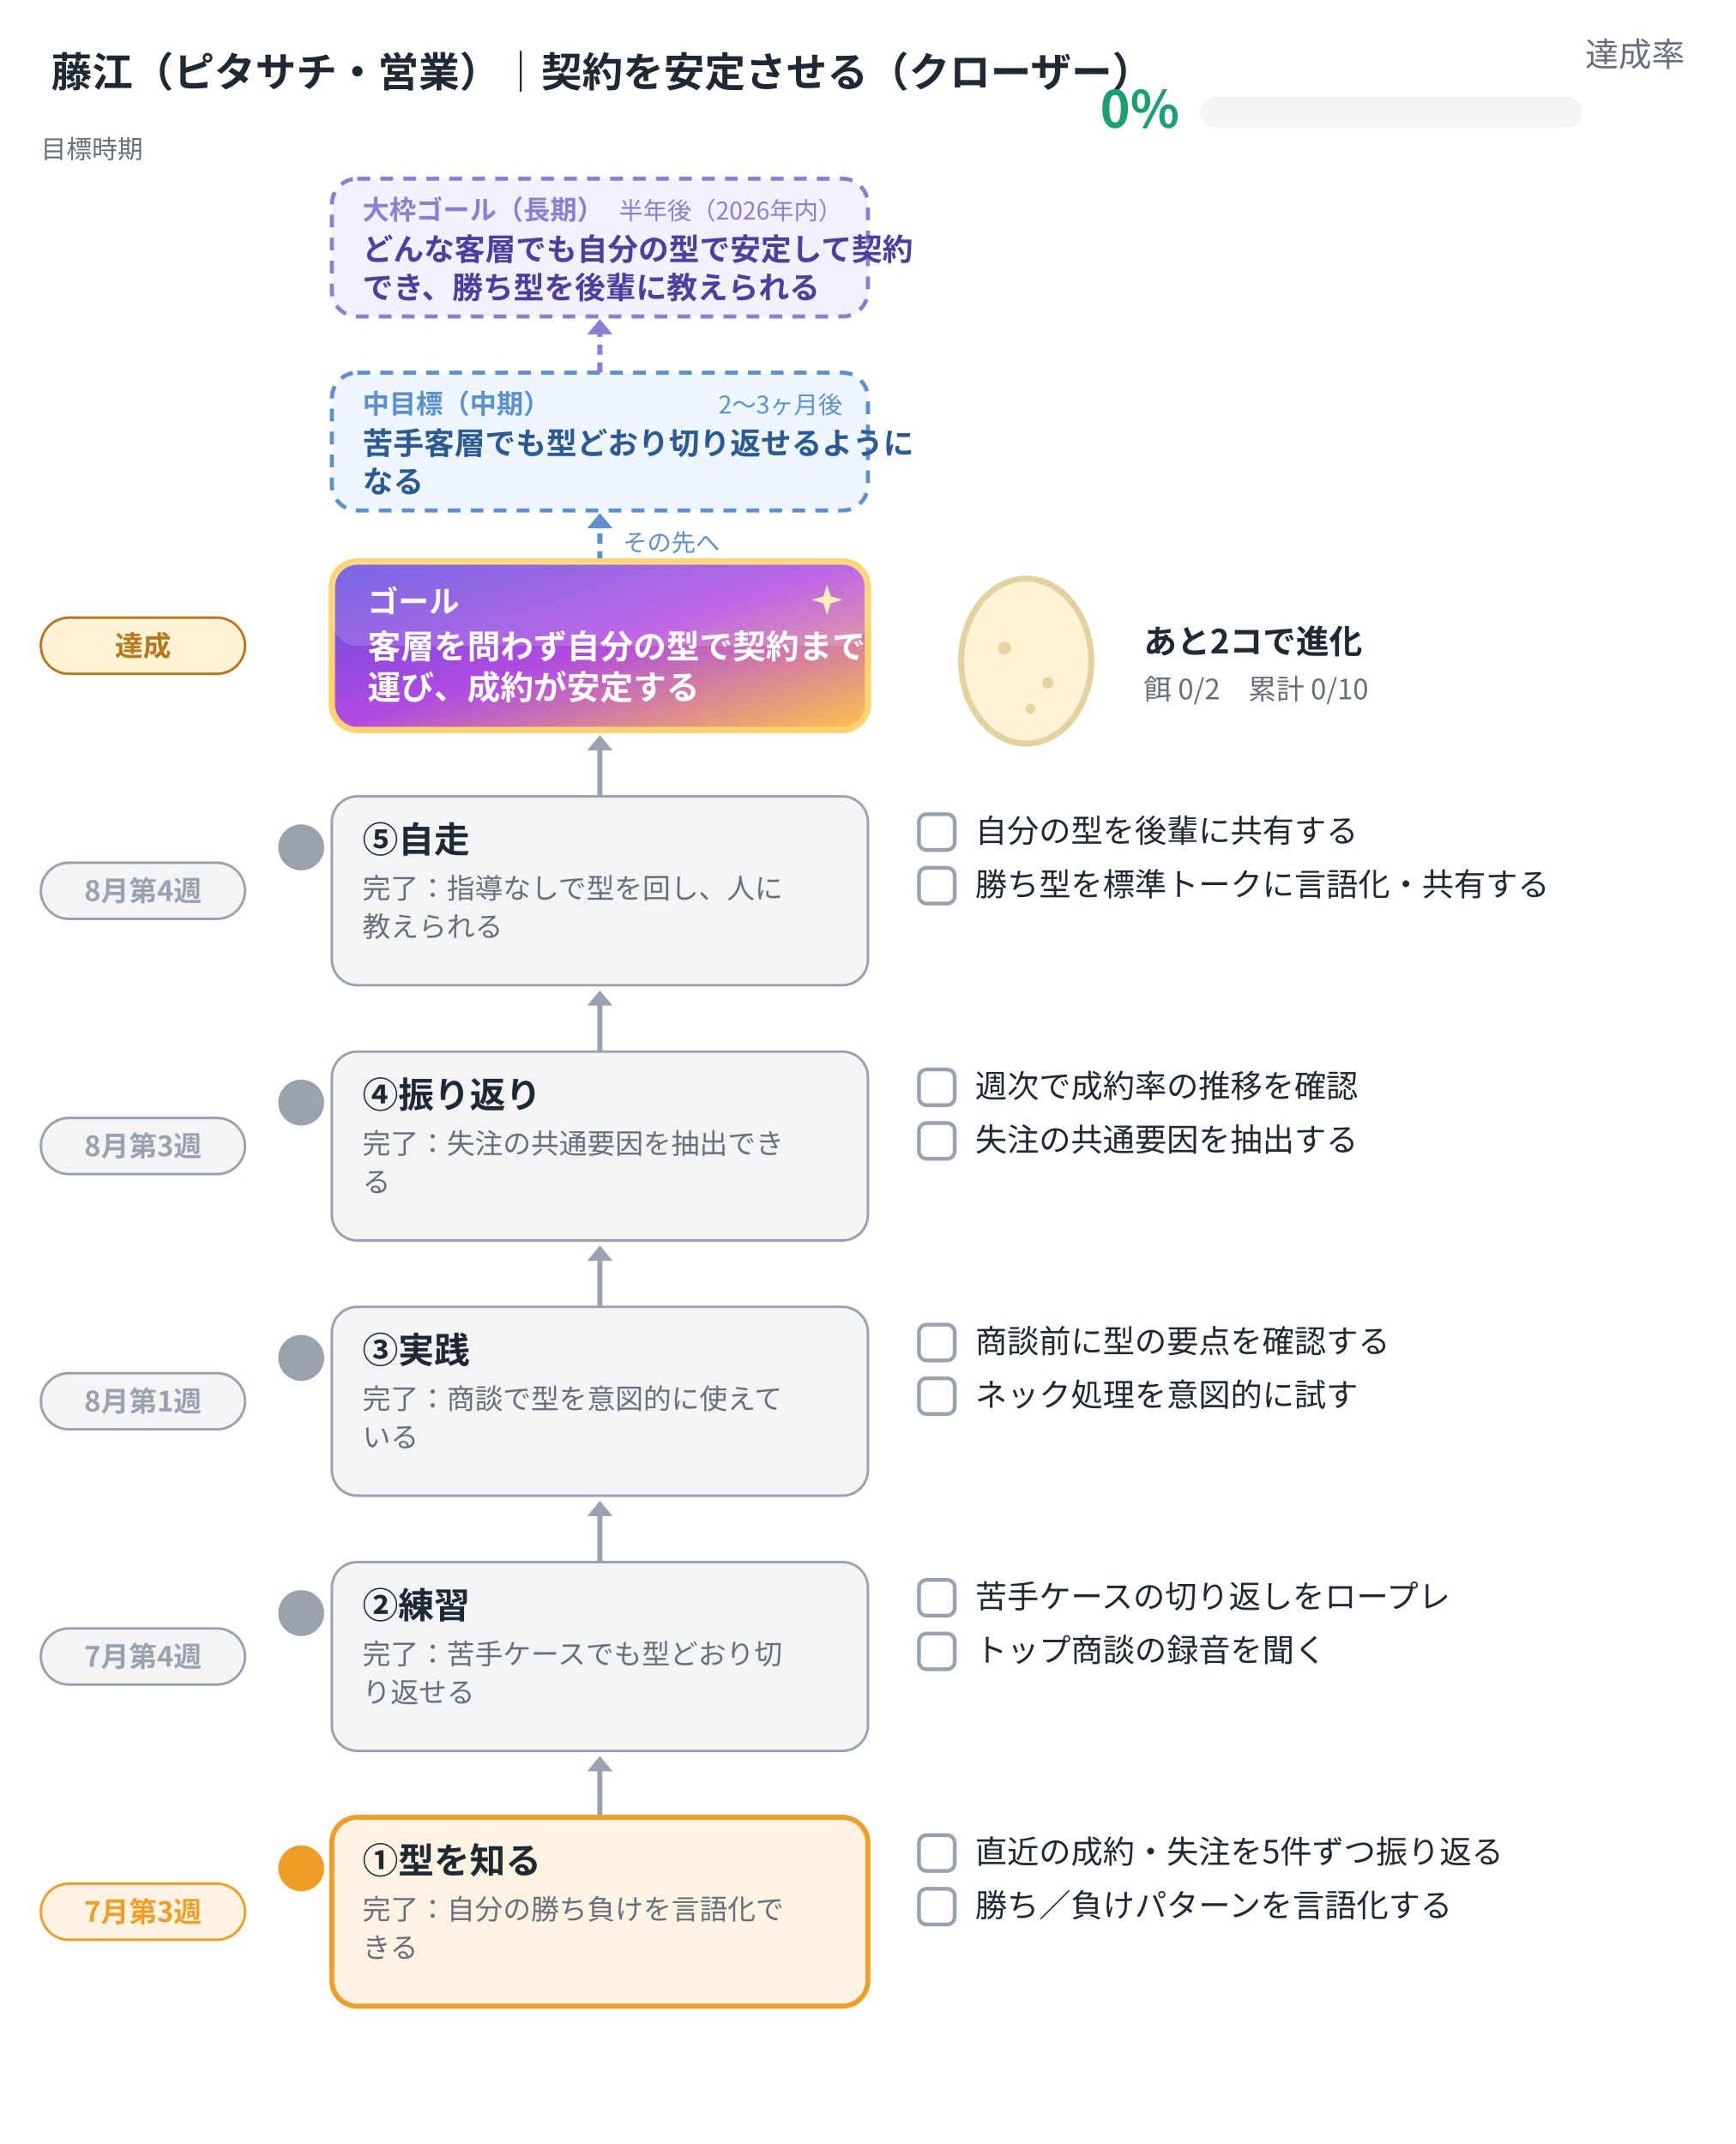
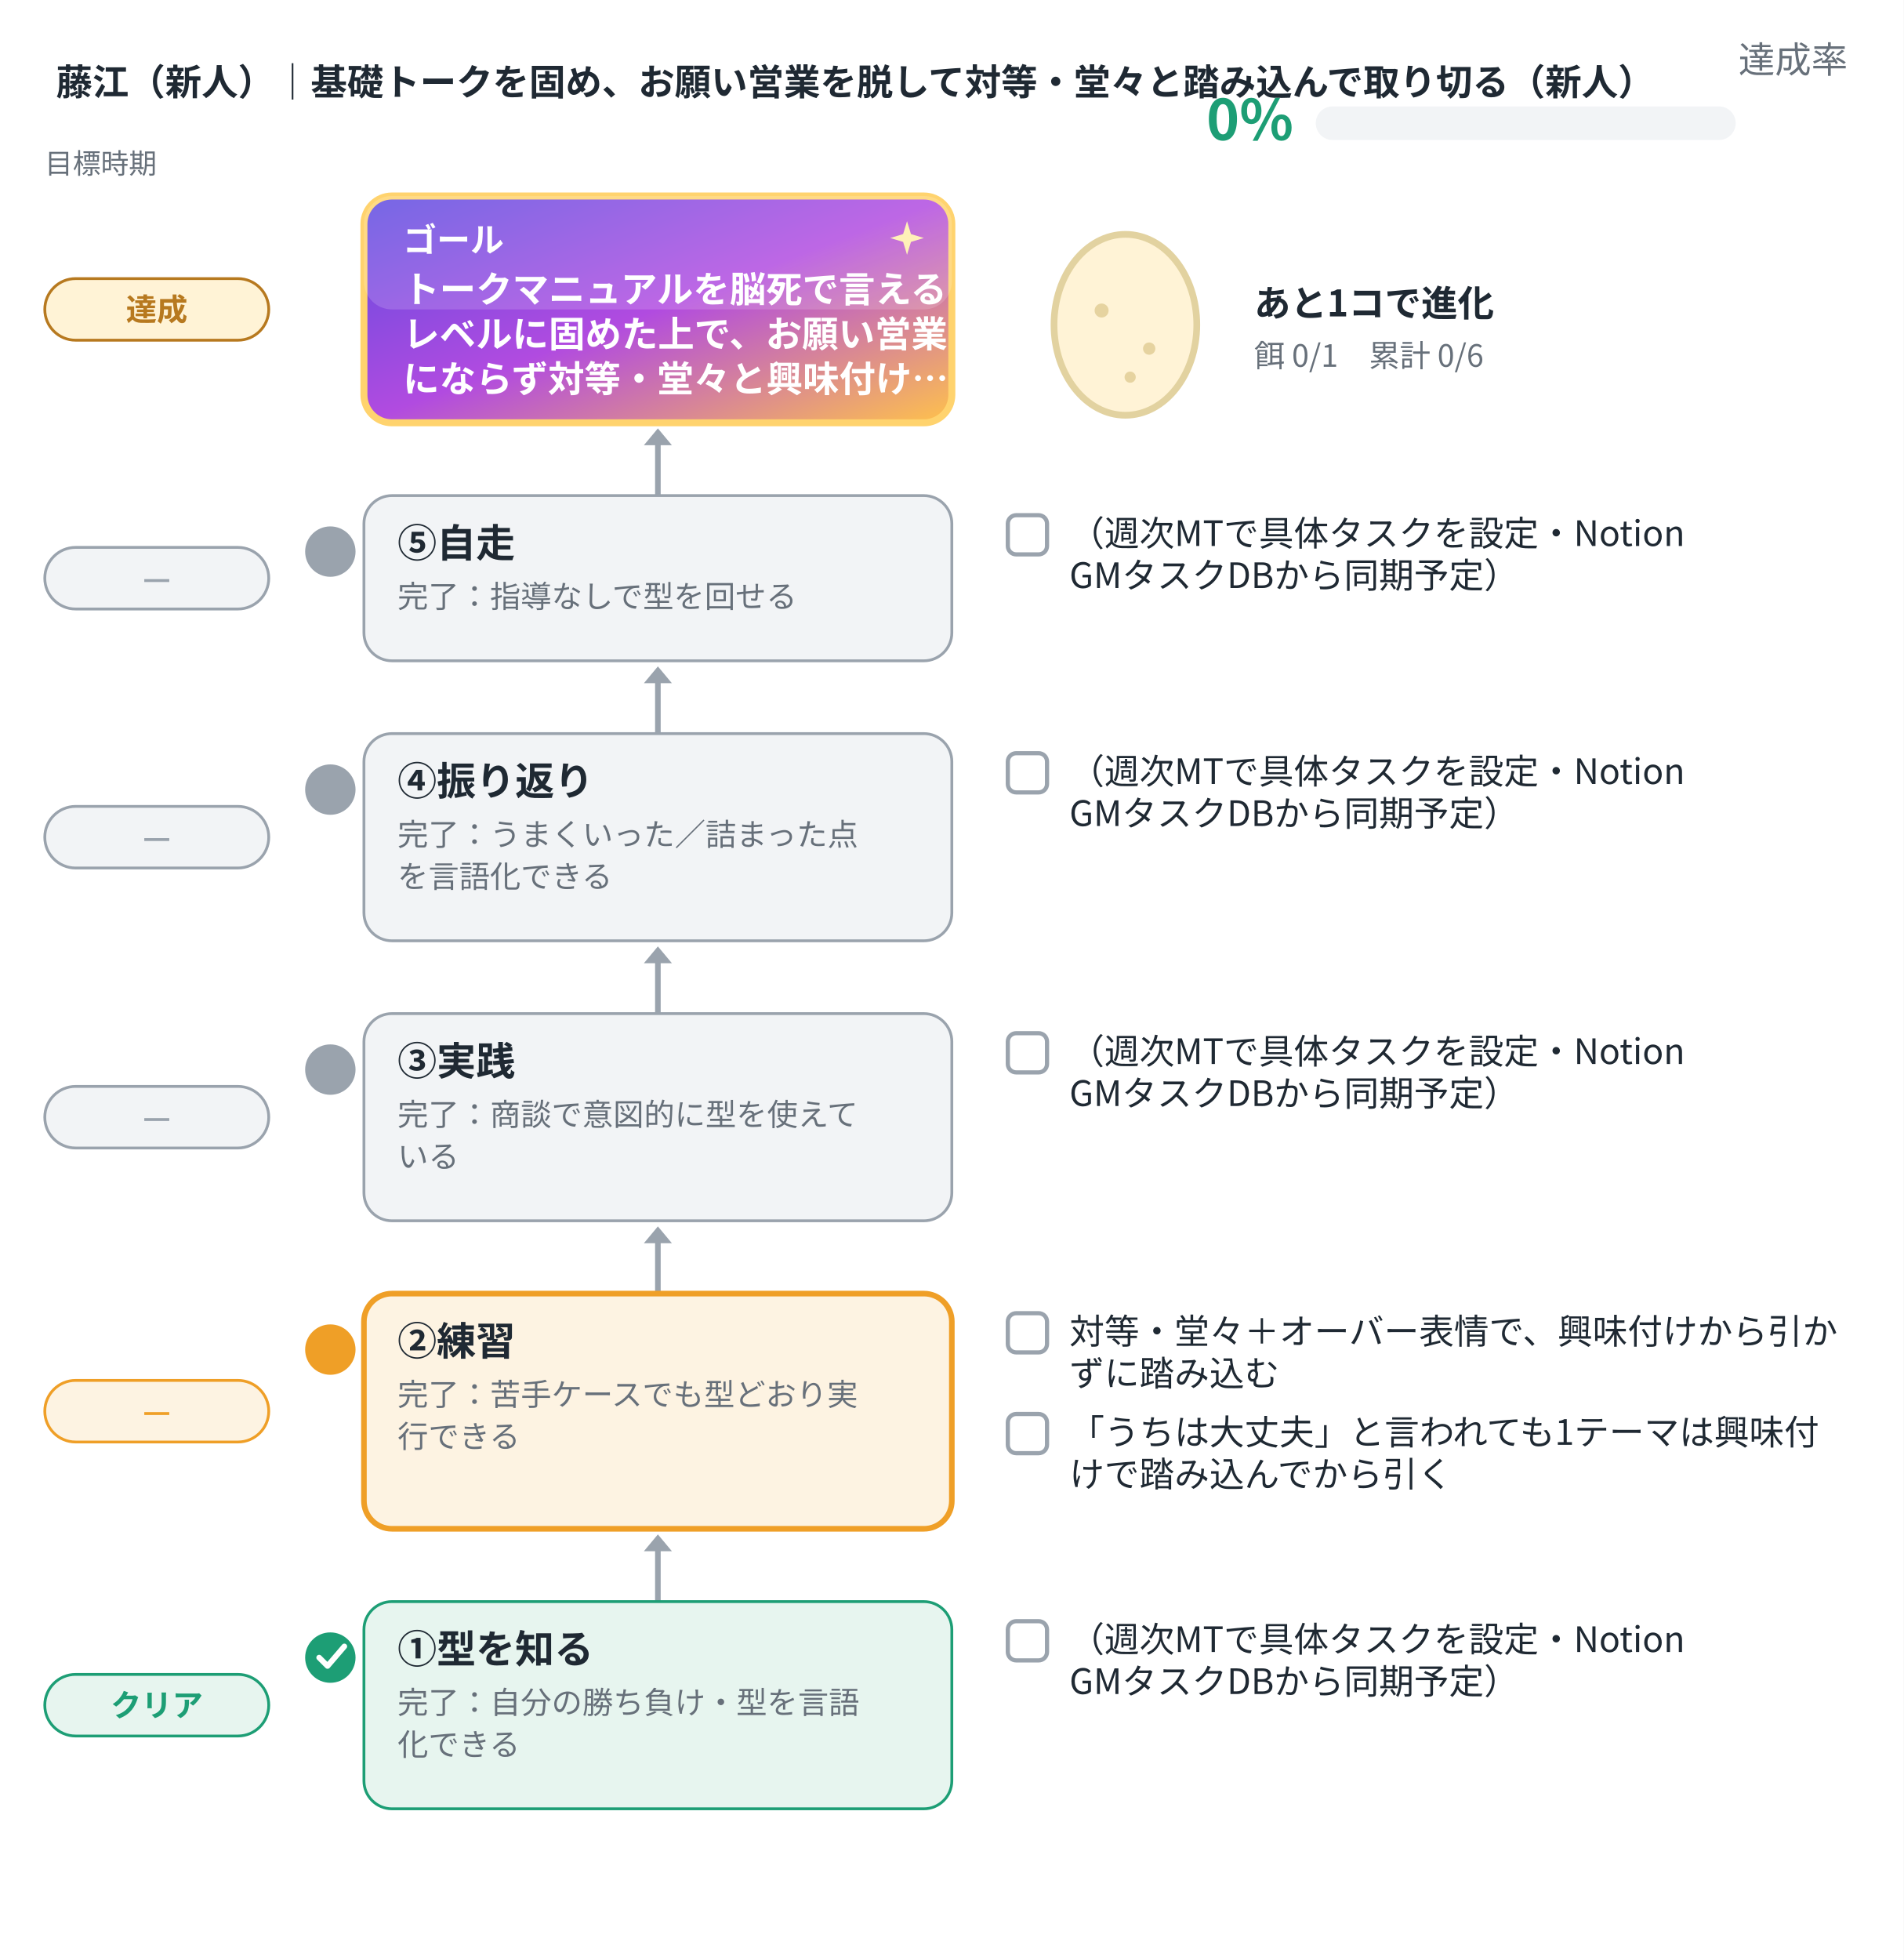
- <svg xmlns="http://www.w3.org/2000/svg" viewBox="0 0 680 840" font-family="Hiragino Sans, 'Noto Sans CJK JP', 'Yu Gothic', sans-serif" width="680" height="840">
+ <svg xmlns="http://www.w3.org/2000/svg" viewBox="0 0 680 700" font-family="Hiragino Sans, 'Noto Sans CJK JP', 'Yu Gothic', sans-serif" width="680" height="700">
  <defs>
    <linearGradient id="goalGrad" x1="0" y1="0" x2="1" y2="1">
      <stop offset="0" stop-color="#5B4BE0" />
      <stop offset="0.5" stop-color="#B14BE0" />
      <stop offset="1" stop-color="#FFC24B" />
    </linearGradient>
    <linearGradient id="phx" x1="0" y1="0" x2="0" y2="1">
      <stop offset="0" stop-color="#FFE259" />
      <stop offset="0.5" stop-color="#FF9A00" />
      <stop offset="1" stop-color="#FF3D00" />
    </linearGradient>
    <linearGradient id="phx2" x1="0" y1="0" x2="0" y2="1">
      <stop offset="0" stop-color="#FFF0A0" />
      <stop offset="1" stop-color="#FF7A00" />
    </linearGradient>
    <linearGradient id="hen" x1="0" y1="0" x2="1" y2="1">
      <stop offset="0" stop-color="#37C9B0" />
      <stop offset="0.6" stop-color="#3DA0E8" />
      <stop offset="1" stop-color="#7A5BE0" />
    </linearGradient>
    <linearGradient id="pcock" x1="0" y1="0" x2="0" y2="1">
      <stop offset="0" stop-color="#2BD0C0" />
      <stop offset="0.55" stop-color="#2E8FD0" />
      <stop offset="1" stop-color="#2E4BB0" />
    </linearGradient>
    <linearGradient id="gold" x1="0" y1="0" x2="0" y2="1">
      <stop offset="0" stop-color="#FFF0A8" />
      <stop offset="0.5" stop-color="#F2C230" />
      <stop offset="1" stop-color="#C8901A" />
    </linearGradient>
  </defs>
-   <rect x="0" y="0" width="680" height="840" fill="#FFFFFF" />
-   <text x="20" y="34" font-size="16" font-weight="700" fill="#1F2933">藤江（ピタサチ・営業）｜契約を安定させる（クローザー）</text>
+   <rect x="0" y="0" width="680" height="700" fill="#FFFFFF" />
+   <text x="20" y="34" font-size="13" font-weight="700" fill="#1F2933">藤江（新人）｜基礎トークを固め、お願い営業を脱して対等・堂々と踏み込んで取り切る（新人）</text>
  <text x="660" y="26" text-anchor="end" font-size="13" fill="#67707A">達成率</text>
  <text x="462" y="50" text-anchor="end" font-size="20" font-weight="700" fill="#1D9E75">0%</text>
  <rect x="470" y="38" width="150" height="12" rx="6" fill="#F2F4F6" />
  <rect x="470" y="38" width="0" height="12" rx="6" fill="#1D9E75" />
-   <rect x="130" y="70" width="210" height="54" rx="10" fill="#F3F0FF" stroke="#8A7FD0" stroke-width="1.6" stroke-dasharray="5 4" />
-   <text x="142" y="86" font-size="10.5" font-weight="700" fill="#8A7FD0">大枠ゴール（長期）</text>
-   <text x="330" y="86" text-anchor="end" font-size="9.5" fill="#8A7FD0">半年後（2026年内）</text>
-   <text x="142" y="102" font-size="12" font-weight="600" fill="#4B3FA0">どんな客層でも自分の型で安定して契約</text>
-   <text x="142" y="117" font-size="12" font-weight="600" fill="#4B3FA0">でき、勝ち型を後輩に教えられる</text>
-   <rect x="130" y="146" width="210" height="54" rx="10" fill="#EEF6FF" stroke="#5C90CE" stroke-width="1.6" stroke-dasharray="5 4" />
-   <text x="142" y="162" font-size="10.5" font-weight="700" fill="#5C90CE">中目標（中期）</text>
-   <text x="330" y="162" text-anchor="end" font-size="9.5" fill="#5C90CE">2〜3ヶ月後</text>
-   <text x="142" y="178" font-size="12" font-weight="600" fill="#2C5A93">苦手客層でも型どおり切り返せるように</text>
-   <text x="142" y="193" font-size="12" font-weight="600" fill="#2C5A93">なる</text>
-   <line x1="235.0" y1="220" x2="235.0" y2="205" stroke="#5C90CE" stroke-width="2" stroke-dasharray="4 3" />
-   <path d="M230.0,207 L235.0,201 L240.0,207 Z" fill="#5C90CE" />
-   <text x="244.0" y="216" font-size="9.5" fill="#5C90CE">その先へ</text>
-   <line x1="235.0" y1="146" x2="235.0" y2="129" stroke="#8A7FD0" stroke-width="2" stroke-dasharray="4 3" />
-   <path d="M230.0,131 L235.0,125 L240.0,131 Z" fill="#8A7FD0" />
-   <rect x="130" y="220" width="210" height="66" rx="10" fill="url(#goalGrad)" stroke="#FFD36E" stroke-width="2.5" />
-   <rect x="130" y="220" width="210" height="33.0" rx="10" fill="#FFFFFF" opacity="0.16" />
-   <text x="144" y="240" font-size="12" font-weight="700" fill="#FFFFFF">ゴール</text>
-   <polygon points="324.0,229.0 325.4,233.6 330.0,235.0 325.4,236.4 324.0,241.0 322.6,236.4 318.0,235.0 322.6,233.6" fill="#FFF1B8" />
-   <text x="144" y="258" font-size="13" font-weight="600" fill="#FFFFFF">客層を問わず自分の型で契約まで</text>
-   <text x="144" y="274" font-size="13" font-weight="600" fill="#FFFFFF">運び、成約が安定する</text>
-   <rect x="16" y="242.0" width="80" height="22" rx="11" fill="#FFF3D6" stroke="#B7791F" stroke-width="1" />
-   <text x="56.0" y="257.0" text-anchor="middle" font-size="11" font-weight="700" fill="#B7791F">達成</text>
-   <ellipse cx="402.0" cy="259.0" rx="25.5" ry="32.3" fill="#FFF3D6" />
-   <ellipse cx="402.0" cy="259.0" rx="25.5" ry="32.3" fill="none" stroke="#E2D2A0" stroke-width="2.4" />
-   <circle cx="393.5" cy="253.9" r="2.5" fill="#E6D3A0" />
-   <circle cx="410.5" cy="267.5" r="2.2" fill="#E6D3A0" />
-   <circle cx="403.7" cy="277.7" r="2.0" fill="#E6D3A0" />
-   <text x="448" y="256" font-size="13" font-weight="700" fill="#1F2933">あと2コで進化</text>
-   <text x="448" y="274" font-size="11" fill="#67707A">餌 0/2　累計 0/10</text>
+   <rect x="130" y="70" width="210" height="81" rx="10" fill="url(#goalGrad)" stroke="#FFD36E" stroke-width="2.5" />
+   <rect x="130" y="70" width="210" height="40.5" rx="10" fill="#FFFFFF" opacity="0.16" />
+   <text x="144" y="90" font-size="12" font-weight="700" fill="#FFFFFF">ゴール</text>
+   <polygon points="324.0,79.0 325.4,83.6 330.0,85.0 325.4,86.4 324.0,91.0 322.6,86.4 318.0,85.0 322.6,83.6" fill="#FFF1B8" />
+   <text x="144" y="108" font-size="13" font-weight="600" fill="#FFFFFF">トークマニュアルを脳死で言える</text>
+   <text x="144" y="124" font-size="13" font-weight="600" fill="#FFFFFF">レベルに固めた上で、お願い営業</text>
+   <text x="144" y="140" font-size="13" font-weight="600" fill="#FFFFFF">にならず対等・堂々と興味付け…</text>
+   <rect x="16" y="99.5" width="80" height="22" rx="11" fill="#FFF3D6" stroke="#B7791F" stroke-width="1" />
+   <text x="56.0" y="114.5" text-anchor="middle" font-size="11" font-weight="700" fill="#B7791F">達成</text>
+   <ellipse cx="402.0" cy="116.0" rx="25.5" ry="32.3" fill="#FFF3D6" />
+   <ellipse cx="402.0" cy="116.0" rx="25.5" ry="32.3" fill="none" stroke="#E2D2A0" stroke-width="2.4" />
+   <circle cx="393.5" cy="110.9" r="2.5" fill="#E6D3A0" />
+   <circle cx="410.5" cy="124.5" r="2.2" fill="#E6D3A0" />
+   <circle cx="403.7" cy="134.7" r="2.0" fill="#E6D3A0" />
+   <text x="448" y="113" font-size="13" font-weight="700" fill="#1F2933">あと1コで進化</text>
+   <text x="448" y="131" font-size="11" fill="#67707A">餌 0/1　累計 0/6</text>
  <text x="16" y="62" font-size="10" fill="#67707A">目標時期</text>
-   <line x1="235.0" y1="312" x2="235.0" y2="292" stroke="#9AA3AD" stroke-width="2" />
-   <path d="M230.0,294 L235.0,288 L240.0,294 Z" fill="#9AA3AD" />
-   <rect x="130" y="312" width="210" height="74" rx="10" fill="#F2F4F6" stroke="#9AA3AD" stroke-width="1" />
-   <circle cx="118" cy="332" r="9" fill="#9AA3AD" />
-   <text x="142" y="334" font-size="14" font-weight="700" fill="#1F2933">⑤自走</text>
-   <text x="142" y="352" font-size="11" fill="#67707A">完了：指導なしで型を回し、人に</text>
-   <text x="142" y="367" font-size="11" fill="#67707A">教えられる</text>
-   <rect x="16" y="338.0" width="80" height="22" rx="11" fill="#F2F4F6" stroke="#9AA3AD" stroke-width="1" />
-   <text x="56.0" y="353.0" text-anchor="middle" font-size="11" font-weight="700" fill="#9AA3AD">8月第4週</text>
-   <rect x="360" y="319" width="14" height="14" rx="3" fill="#fff" stroke="#9AA3AD" stroke-width="1.5" />
-   <text x="382" y="330" font-size="12.5" fill="#1F2933">自分の型を後輩に共有する</text>
-   <rect x="360" y="340" width="14" height="14" rx="3" fill="#fff" stroke="#9AA3AD" stroke-width="1.5" />
-   <text x="382" y="351" font-size="12.5" fill="#1F2933">勝ち型を標準トークに言語化・共有する</text>
-   <line x1="235.0" y1="412" x2="235.0" y2="392" stroke="#9AA3AD" stroke-width="2" />
-   <path d="M230.0,394 L235.0,388 L240.0,394 Z" fill="#9AA3AD" />
-   <rect x="130" y="412" width="210" height="74" rx="10" fill="#F2F4F6" stroke="#9AA3AD" stroke-width="1" />
-   <circle cx="118" cy="432" r="9" fill="#9AA3AD" />
-   <text x="142" y="434" font-size="14" font-weight="700" fill="#1F2933">④振り返り</text>
-   <text x="142" y="452" font-size="11" fill="#67707A">完了：失注の共通要因を抽出でき</text>
-   <text x="142" y="467" font-size="11" fill="#67707A">る</text>
-   <rect x="16" y="438.0" width="80" height="22" rx="11" fill="#F2F4F6" stroke="#9AA3AD" stroke-width="1" />
-   <text x="56.0" y="453.0" text-anchor="middle" font-size="11" font-weight="700" fill="#9AA3AD">8月第3週</text>
-   <rect x="360" y="419" width="14" height="14" rx="3" fill="#fff" stroke="#9AA3AD" stroke-width="1.5" />
-   <text x="382" y="430" font-size="12.5" fill="#1F2933">週次で成約率の推移を確認</text>
-   <rect x="360" y="440" width="14" height="14" rx="3" fill="#fff" stroke="#9AA3AD" stroke-width="1.5" />
-   <text x="382" y="451" font-size="12.5" fill="#1F2933">失注の共通要因を抽出する</text>
-   <line x1="235.0" y1="512" x2="235.0" y2="492" stroke="#9AA3AD" stroke-width="2" />
-   <path d="M230.0,494 L235.0,488 L240.0,494 Z" fill="#9AA3AD" />
-   <rect x="130" y="512" width="210" height="74" rx="10" fill="#F2F4F6" stroke="#9AA3AD" stroke-width="1" />
-   <circle cx="118" cy="532" r="9" fill="#9AA3AD" />
-   <text x="142" y="534" font-size="14" font-weight="700" fill="#1F2933">③実践</text>
-   <text x="142" y="552" font-size="11" fill="#67707A">完了：商談で型を意図的に使えて</text>
-   <text x="142" y="567" font-size="11" fill="#67707A">いる</text>
-   <rect x="16" y="538.0" width="80" height="22" rx="11" fill="#F2F4F6" stroke="#9AA3AD" stroke-width="1" />
-   <text x="56.0" y="553.0" text-anchor="middle" font-size="11" font-weight="700" fill="#9AA3AD">8月第1週</text>
-   <rect x="360" y="519" width="14" height="14" rx="3" fill="#fff" stroke="#9AA3AD" stroke-width="1.5" />
-   <text x="382" y="530" font-size="12.5" fill="#1F2933">商談前に型の要点を確認する</text>
-   <rect x="360" y="540" width="14" height="14" rx="3" fill="#fff" stroke="#9AA3AD" stroke-width="1.5" />
-   <text x="382" y="551" font-size="12.5" fill="#1F2933">ネック処理を意図的に試す</text>
-   <line x1="235.0" y1="612" x2="235.0" y2="592" stroke="#9AA3AD" stroke-width="2" />
-   <path d="M230.0,594 L235.0,588 L240.0,594 Z" fill="#9AA3AD" />
-   <rect x="130" y="612" width="210" height="74" rx="10" fill="#F2F4F6" stroke="#9AA3AD" stroke-width="1" />
-   <circle cx="118" cy="632" r="9" fill="#9AA3AD" />
-   <text x="142" y="634" font-size="14" font-weight="700" fill="#1F2933">②練習</text>
-   <text x="142" y="652" font-size="11" fill="#67707A">完了：苦手ケースでも型どおり切</text>
-   <text x="142" y="667" font-size="11" fill="#67707A">り返せる</text>
-   <rect x="16" y="638.0" width="80" height="22" rx="11" fill="#F2F4F6" stroke="#9AA3AD" stroke-width="1" />
-   <text x="56.0" y="653.0" text-anchor="middle" font-size="11" font-weight="700" fill="#9AA3AD">7月第4週</text>
-   <rect x="360" y="619" width="14" height="14" rx="3" fill="#fff" stroke="#9AA3AD" stroke-width="1.5" />
-   <text x="382" y="630" font-size="12.5" fill="#1F2933">苦手ケースの切り返しをロープレ</text>
-   <rect x="360" y="640" width="14" height="14" rx="3" fill="#fff" stroke="#9AA3AD" stroke-width="1.5" />
-   <text x="382" y="651" font-size="12.5" fill="#1F2933">トップ商談の録音を聞く</text>
-   <line x1="235.0" y1="712" x2="235.0" y2="692" stroke="#9AA3AD" stroke-width="2" />
-   <path d="M230.0,694 L235.0,688 L240.0,694 Z" fill="#9AA3AD" />
-   <rect x="130" y="712" width="210" height="74" rx="10" fill="#FDF3E2" stroke="#EF9F27" stroke-width="2" />
-   <circle cx="118" cy="732" r="9" fill="#EF9F27" />
-   <text x="142" y="734" font-size="14" font-weight="700" fill="#1F2933">①型を知る</text>
-   <text x="142" y="752" font-size="11" fill="#67707A">完了：自分の勝ち負けを言語化で</text>
-   <text x="142" y="767" font-size="11" fill="#67707A">きる</text>
-   <rect x="16" y="738.0" width="80" height="22" rx="11" fill="#FDF3E2" stroke="#EF9F27" stroke-width="1" />
-   <text x="56.0" y="753.0" text-anchor="middle" font-size="11" font-weight="700" fill="#EF9F27">7月第3週</text>
-   <rect x="360" y="719" width="14" height="14" rx="3" fill="#fff" stroke="#9AA3AD" stroke-width="1.5" />
-   <text x="382" y="730" font-size="12.5" fill="#1F2933">直近の成約・失注を5件ずつ振り返る</text>
-   <rect x="360" y="740" width="14" height="14" rx="3" fill="#fff" stroke="#9AA3AD" stroke-width="1.5" />
-   <text x="382" y="751" font-size="12.5" fill="#1F2933">勝ち／負けパターンを言語化する</text>
+   <line x1="235.0" y1="177" x2="235.0" y2="157" stroke="#9AA3AD" stroke-width="2" />
+   <path d="M230.0,159 L235.0,153 L240.0,159 Z" fill="#9AA3AD" />
+   <rect x="130" y="177" width="210" height="59" rx="10" fill="#F2F4F6" stroke="#9AA3AD" stroke-width="1" />
+   <circle cx="118" cy="197" r="9" fill="#9AA3AD" />
+   <text x="142" y="199" font-size="14" font-weight="700" fill="#1F2933">⑤自走</text>
+   <text x="142" y="217" font-size="11" fill="#67707A">完了：指導なしで型を回せる</text>
+   <rect x="16" y="195.5" width="80" height="22" rx="11" fill="#F2F4F6" stroke="#9AA3AD" stroke-width="1" />
+   <text x="56.0" y="210.5" text-anchor="middle" font-size="11" font-weight="700" fill="#9AA3AD">—</text>
+   <rect x="360" y="184" width="14" height="14" rx="3" fill="#fff" stroke="#9AA3AD" stroke-width="1.5" />
+   <text x="382" y="195" font-size="12.5" fill="#1F2933">（週次MTで具体タスクを設定・Notion </text>
+   <text x="382" y="210" font-size="12.5" fill="#1F2933">GMタスクDBから同期予定）</text>
+   <line x1="235.0" y1="262" x2="235.0" y2="242" stroke="#9AA3AD" stroke-width="2" />
+   <path d="M230.0,244 L235.0,238 L240.0,244 Z" fill="#9AA3AD" />
+   <rect x="130" y="262" width="210" height="74" rx="10" fill="#F2F4F6" stroke="#9AA3AD" stroke-width="1" />
+   <circle cx="118" cy="282" r="9" fill="#9AA3AD" />
+   <text x="142" y="284" font-size="14" font-weight="700" fill="#1F2933">④振り返り</text>
+   <text x="142" y="302" font-size="11" fill="#67707A">完了：うまくいった／詰まった点</text>
+   <text x="142" y="317" font-size="11" fill="#67707A">を言語化できる</text>
+   <rect x="16" y="288.0" width="80" height="22" rx="11" fill="#F2F4F6" stroke="#9AA3AD" stroke-width="1" />
+   <text x="56.0" y="303.0" text-anchor="middle" font-size="11" font-weight="700" fill="#9AA3AD">—</text>
+   <rect x="360" y="269" width="14" height="14" rx="3" fill="#fff" stroke="#9AA3AD" stroke-width="1.5" />
+   <text x="382" y="280" font-size="12.5" fill="#1F2933">（週次MTで具体タスクを設定・Notion </text>
+   <text x="382" y="295" font-size="12.5" fill="#1F2933">GMタスクDBから同期予定）</text>
+   <line x1="235.0" y1="362" x2="235.0" y2="342" stroke="#9AA3AD" stroke-width="2" />
+   <path d="M230.0,344 L235.0,338 L240.0,344 Z" fill="#9AA3AD" />
+   <rect x="130" y="362" width="210" height="74" rx="10" fill="#F2F4F6" stroke="#9AA3AD" stroke-width="1" />
+   <circle cx="118" cy="382" r="9" fill="#9AA3AD" />
+   <text x="142" y="384" font-size="14" font-weight="700" fill="#1F2933">③実践</text>
+   <text x="142" y="402" font-size="11" fill="#67707A">完了：商談で意図的に型を使えて</text>
+   <text x="142" y="417" font-size="11" fill="#67707A">いる</text>
+   <rect x="16" y="388.0" width="80" height="22" rx="11" fill="#F2F4F6" stroke="#9AA3AD" stroke-width="1" />
+   <text x="56.0" y="403.0" text-anchor="middle" font-size="11" font-weight="700" fill="#9AA3AD">—</text>
+   <rect x="360" y="369" width="14" height="14" rx="3" fill="#fff" stroke="#9AA3AD" stroke-width="1.5" />
+   <text x="382" y="380" font-size="12.5" fill="#1F2933">（週次MTで具体タスクを設定・Notion </text>
+   <text x="382" y="395" font-size="12.5" fill="#1F2933">GMタスクDBから同期予定）</text>
+   <line x1="235.0" y1="462" x2="235.0" y2="442" stroke="#9AA3AD" stroke-width="2" />
+   <path d="M230.0,444 L235.0,438 L240.0,444 Z" fill="#9AA3AD" />
+   <rect x="130" y="462" width="210" height="84" rx="10" fill="#FDF3E2" stroke="#EF9F27" stroke-width="2" />
+   <circle cx="118" cy="482" r="9" fill="#EF9F27" />
+   <text x="142" y="484" font-size="14" font-weight="700" fill="#1F2933">②練習</text>
+   <text x="142" y="502" font-size="11" fill="#67707A">完了：苦手ケースでも型どおり実</text>
+   <text x="142" y="517" font-size="11" fill="#67707A">行できる</text>
+   <rect x="16" y="493.0" width="80" height="22" rx="11" fill="#FDF3E2" stroke="#EF9F27" stroke-width="1" />
+   <text x="56.0" y="508.0" text-anchor="middle" font-size="11" font-weight="700" fill="#EF9F27">—</text>
+   <rect x="360" y="469" width="14" height="14" rx="3" fill="#fff" stroke="#9AA3AD" stroke-width="1.5" />
+   <text x="382" y="480" font-size="12.5" fill="#1F2933">対等・堂々＋オーバー表情で、興味付けから引か</text>
+   <text x="382" y="495" font-size="12.5" fill="#1F2933">ずに踏み込む</text>
+   <rect x="360" y="505" width="14" height="14" rx="3" fill="#fff" stroke="#9AA3AD" stroke-width="1.5" />
+   <text x="382" y="516" font-size="12.5" fill="#1F2933">「うちは大丈夫」と言われても1テーマは興味付</text>
+   <text x="382" y="531" font-size="12.5" fill="#1F2933">けで踏み込んでから引く</text>
+   <line x1="235.0" y1="572" x2="235.0" y2="552" stroke="#9AA3AD" stroke-width="2" />
+   <path d="M230.0,554 L235.0,548 L240.0,554 Z" fill="#9AA3AD" />
+   <rect x="130" y="572" width="210" height="74" rx="10" fill="#E7F5EF" stroke="#1D9E75" stroke-width="1" />
+   <circle cx="118" cy="592" r="9" fill="#1D9E75" />
+   <path d="M114,592 l3,3 l6,-7" fill="none" stroke="#fff" stroke-width="2" stroke-linecap="round" stroke-linejoin="round" />
+   <text x="142" y="594" font-size="14" font-weight="700" fill="#1F2933">①型を知る</text>
+   <text x="142" y="612" font-size="11" fill="#67707A">完了：自分の勝ち負け・型を言語</text>
+   <text x="142" y="627" font-size="11" fill="#67707A">化できる</text>
+   <rect x="16" y="598.0" width="80" height="22" rx="11" fill="#E7F5EF" stroke="#1D9E75" stroke-width="1" />
+   <text x="56.0" y="613.0" text-anchor="middle" font-size="11" font-weight="700" fill="#1D9E75">クリア</text>
+   <rect x="360" y="579" width="14" height="14" rx="3" fill="#fff" stroke="#9AA3AD" stroke-width="1.5" />
+   <text x="382" y="590" font-size="12.5" fill="#1F2933">（週次MTで具体タスクを設定・Notion </text>
+   <text x="382" y="605" font-size="12.5" fill="#1F2933">GMタスクDBから同期予定）</text>
</svg>
